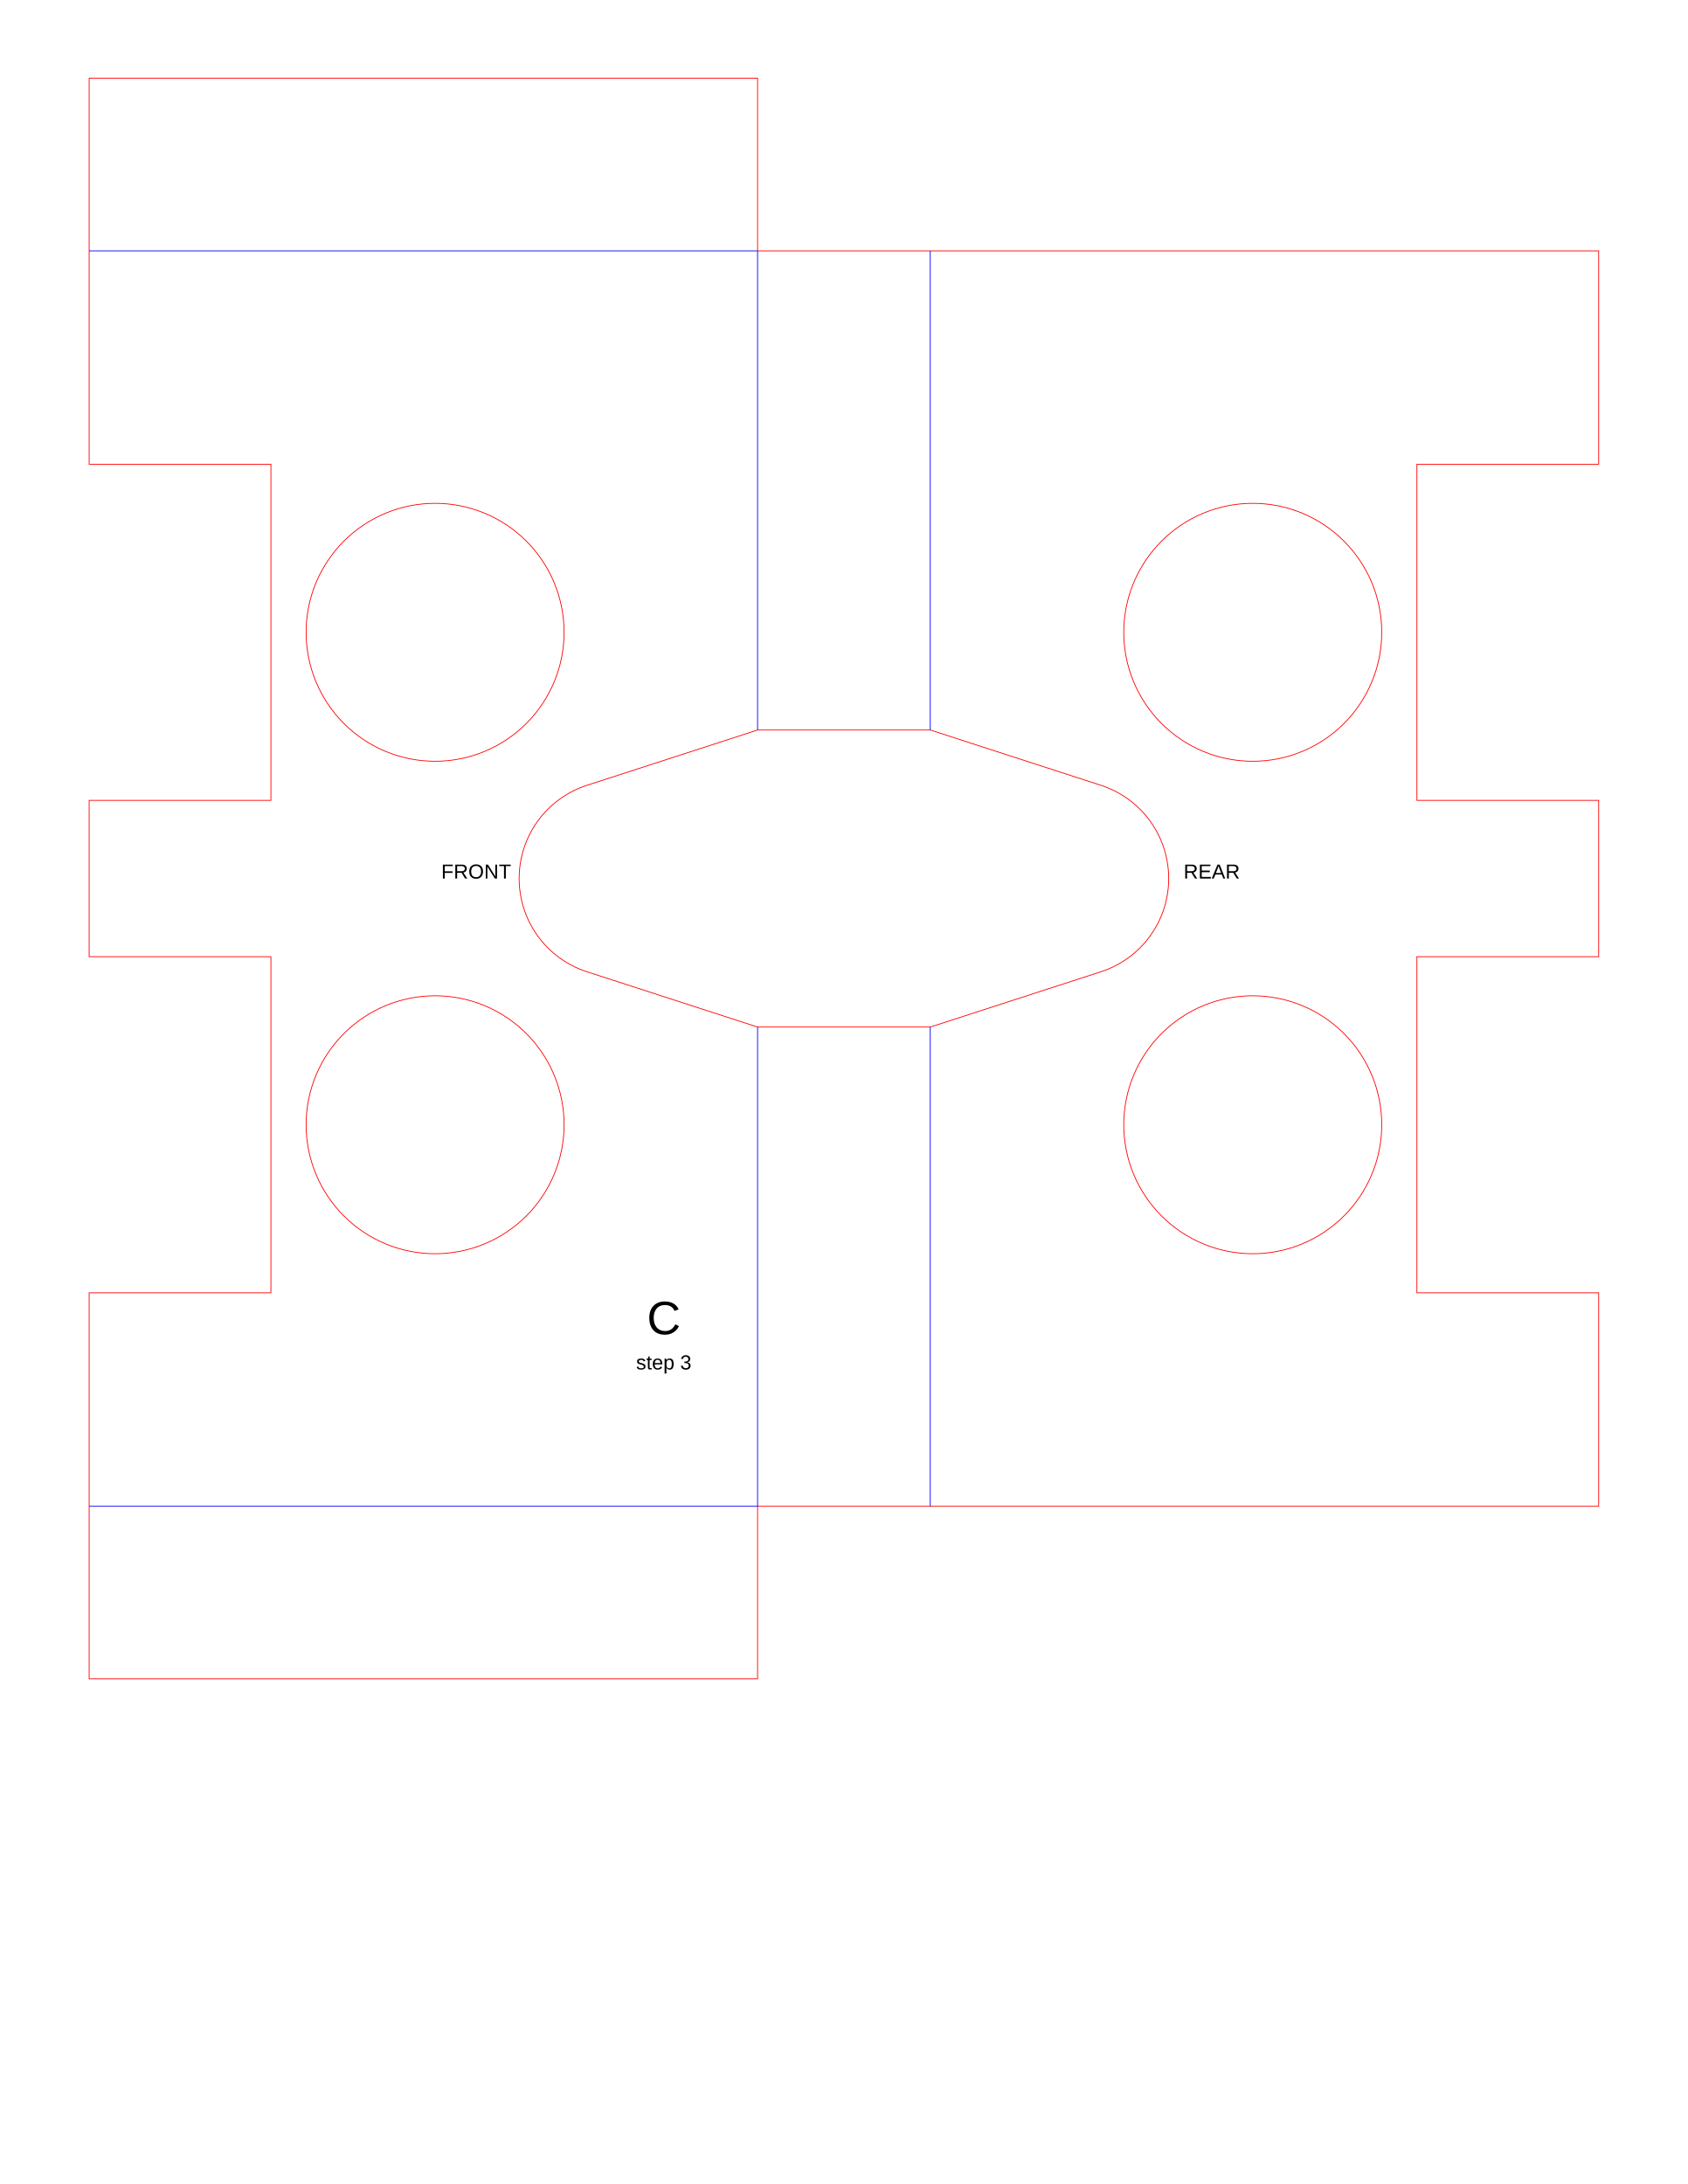
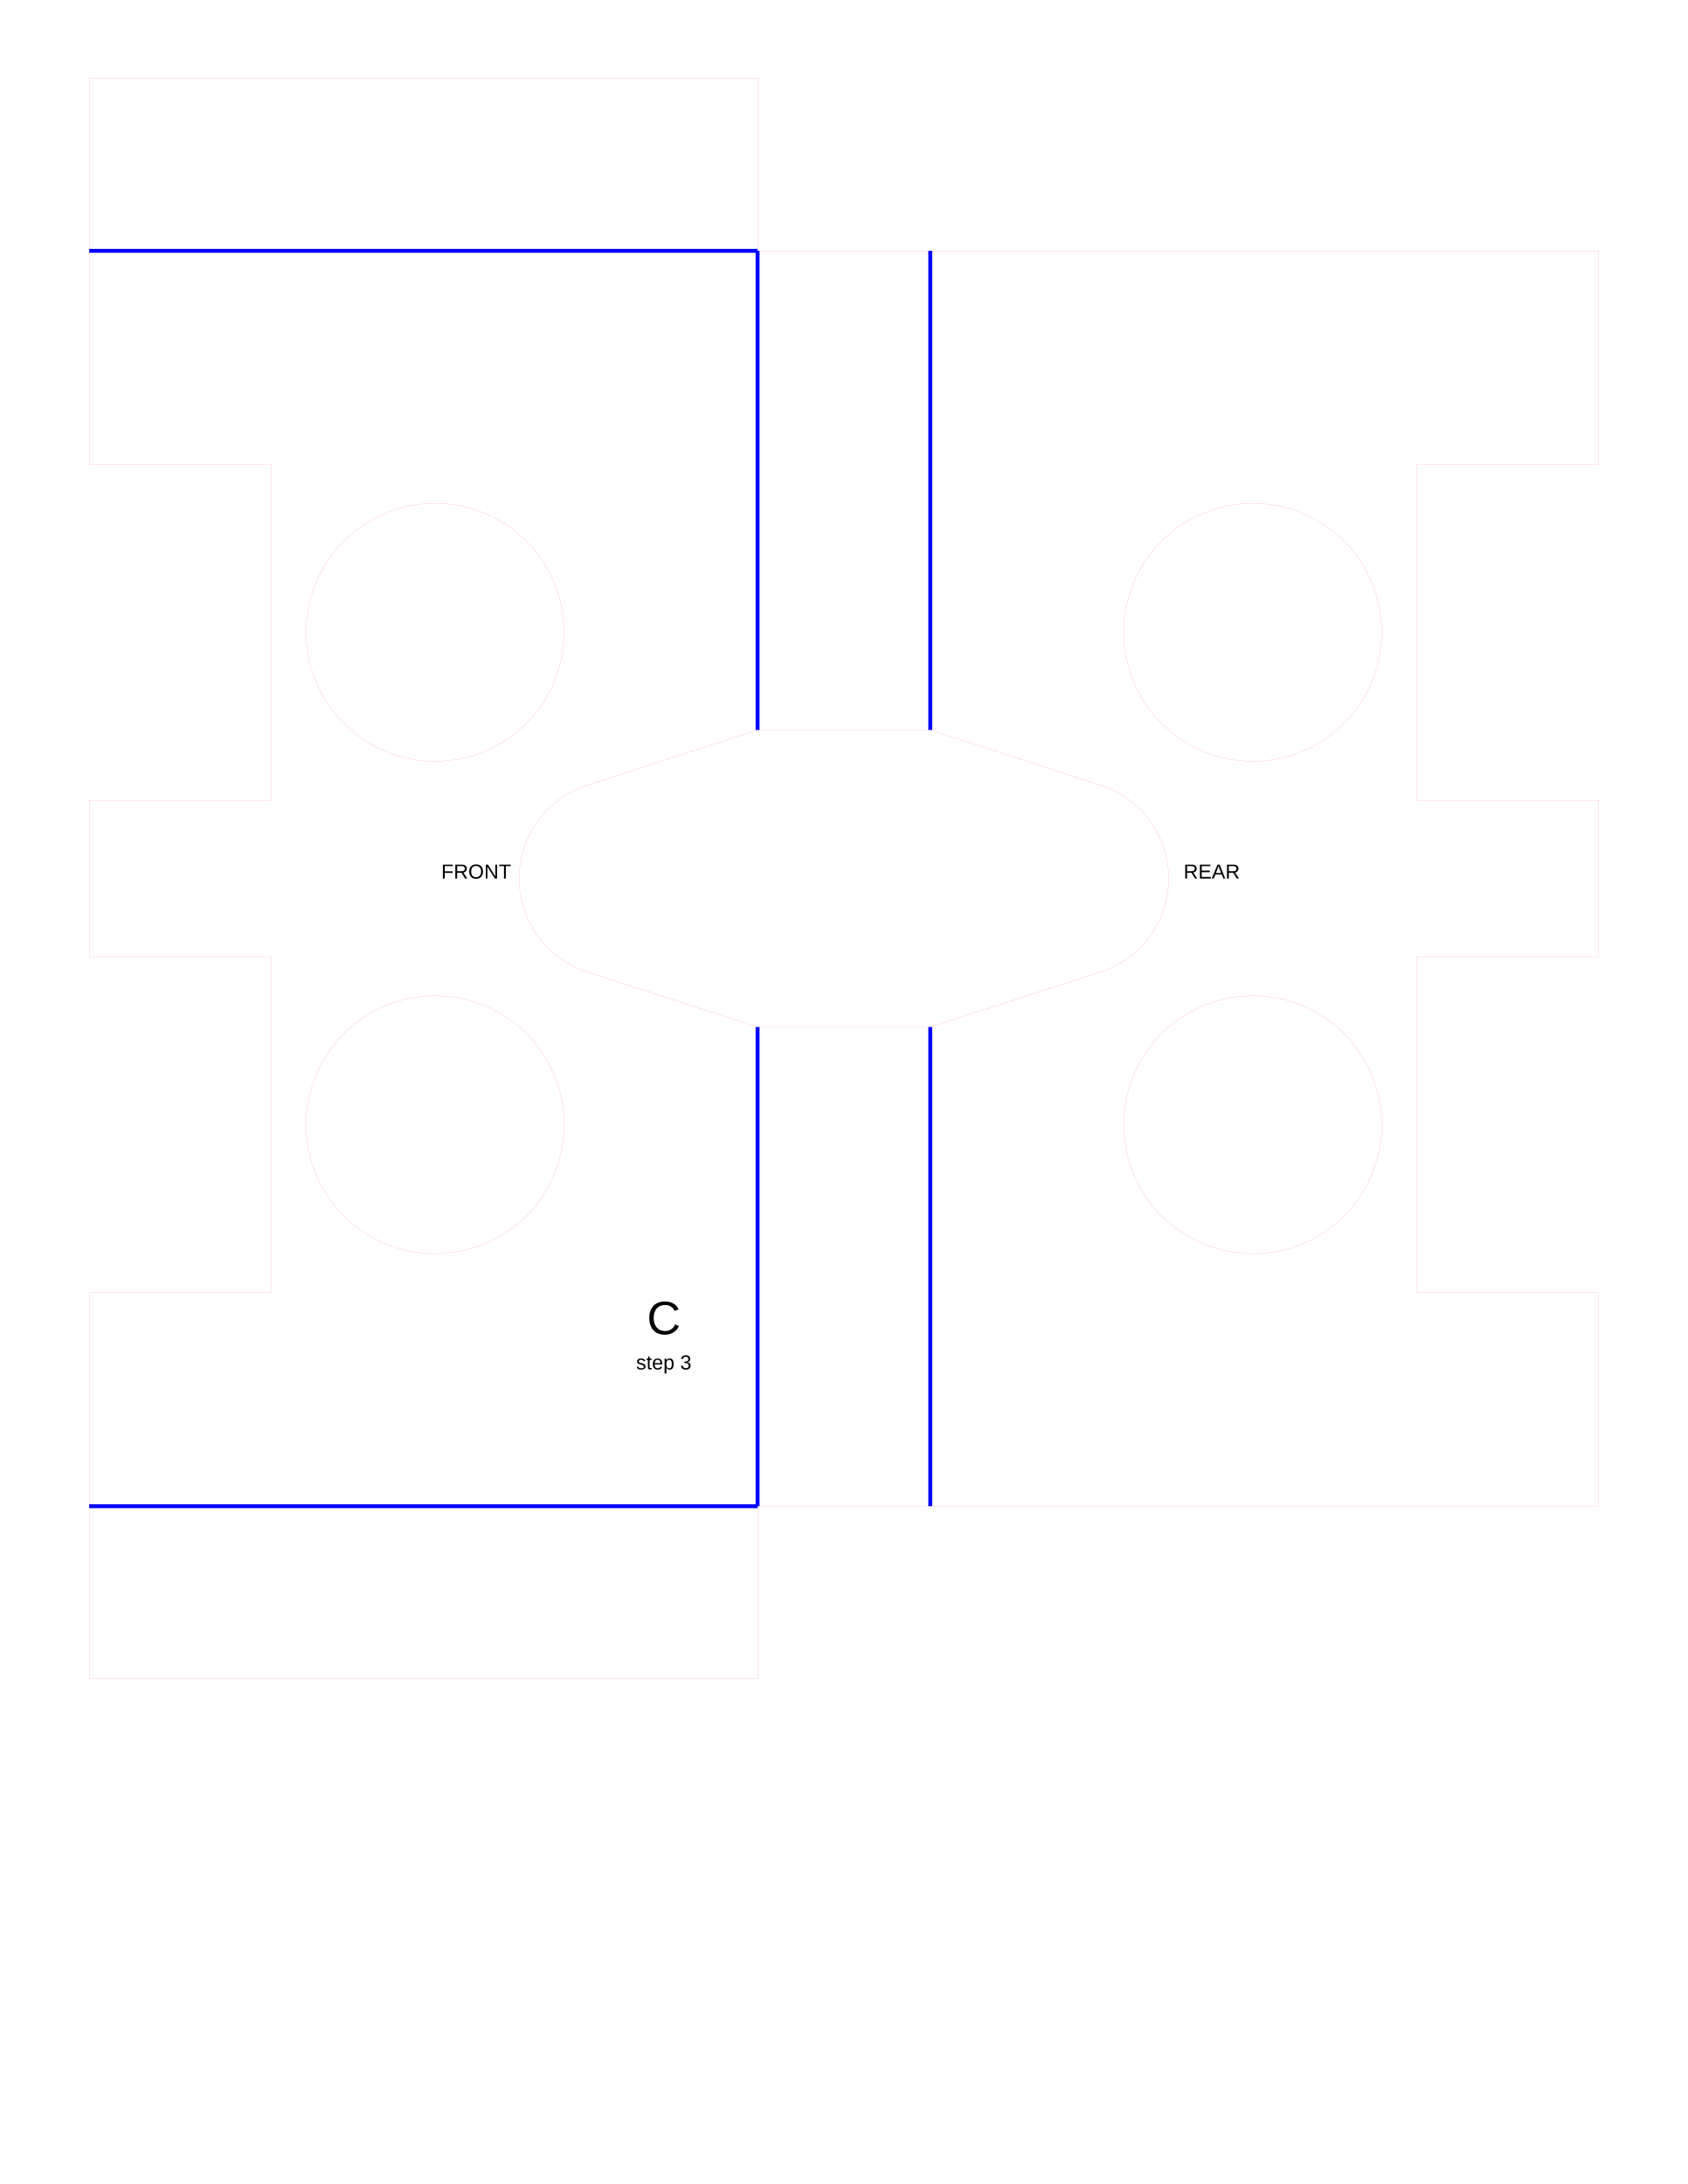
- <svg xmlns="http://www.w3.org/2000/svg" width="215.9mm" height="279.4mm" viewBox="0 0 215.9 279.4">
-   <path fill="none" stroke="#ff0000" stroke-width="0.1" d="M96.905,214.780 L11.405,214.780 L11.405,192.690 L11.405,165.390 L34.655,165.390 L34.655,122.390 L11.405,122.390 L11.405,102.390 L34.655,102.390 L34.655,59.390 L11.405,59.390 L11.405,32.090 L11.405,10.000 L96.905,10.000 L96.905,32.090 L204.495,32.090 L204.495,59.390 L181.245,59.390 L181.245,102.390 L204.495,102.390 L204.495,122.390 L181.245,122.390 L181.245,165.390 L204.495,165.390 L204.495,192.690 L96.905,192.690 L96.905,214.780 Z" />
-   <path fill="none" stroke="#ff0000" stroke-width="0.1" d="M96.905,93.390 L75.305,100.390 L74.720,100.583 L74.146,100.805 L73.583,101.054 L73.034,101.331 L72.498,101.634 L71.978,101.963 L71.475,102.318 L70.990,102.696 L70.524,103.098 L70.078,103.523 L69.653,103.969 L69.251,104.435 L68.873,104.920 L68.518,105.423 L68.189,105.943 L67.886,106.479 L67.609,107.028 L67.360,107.591 L67.138,108.165 L66.945,108.750 L66.781,109.343 L66.646,109.944 L66.541,110.550 L66.465,111.161 L66.420,111.775 L66.405,112.390 L66.420,113.005 L66.465,113.619 L66.541,114.230 L66.646,114.836 L66.781,115.437 L66.945,116.030 L67.138,116.615 L67.360,117.189 L67.609,117.752 L67.886,118.301 L68.189,118.837 L68.518,119.357 L68.873,119.860 L69.251,120.345 L69.653,120.811 L70.078,121.257 L70.524,121.682 L70.990,122.084 L71.475,122.462 L71.978,122.817 L72.498,123.146 L73.034,123.449 L73.583,123.726 L74.146,123.975 L74.720,124.197 L75.305,124.390 L96.905,131.390 L97.905,131.390 L117.995,131.390 L118.995,131.390 L140.595,124.390 L141.180,124.197 L141.754,123.975 L142.317,123.726 L142.866,123.449 L143.402,123.146 L143.922,122.817 L144.425,122.462 L144.910,122.084 L145.376,121.682 L145.822,121.257 L146.247,120.811 L146.649,120.345 L147.027,119.860 L147.382,119.357 L147.711,118.837 L148.014,118.301 L148.291,117.752 L148.540,117.189 L148.762,116.615 L148.955,116.030 L149.119,115.437 L149.254,114.836 L149.359,114.230 L149.435,113.619 L149.480,113.005 L149.495,112.390 L149.480,111.775 L149.435,111.161 L149.359,110.550 L149.254,109.944 L149.119,109.343 L148.955,108.750 L148.762,108.165 L148.540,107.591 L148.291,107.028 L148.014,106.479 L147.711,105.943 L147.382,105.423 L147.027,104.920 L146.649,104.435 L146.247,103.969 L145.822,103.523 L145.376,103.098 L144.910,102.696 L144.425,102.318 L143.922,101.963 L143.402,101.634 L142.866,101.331 L142.317,101.054 L141.754,100.805 L141.180,100.583 L140.595,100.390 L118.995,93.390 L117.995,93.390 L97.905,93.390 L96.905,93.390 Z" />
-   <path fill="none" stroke="#ff0000" stroke-width="0.1" d="M54.845,127.410 L54.038,127.469 L53.234,127.569 L52.436,127.707 L51.646,127.884 L50.865,128.100 L50.096,128.355 L49.341,128.646 L48.600,128.974 L47.877,129.338 L47.172,129.737 L46.488,130.171 L45.826,130.637 L45.188,131.135 L44.574,131.664 L43.988,132.223 L43.429,132.809 L42.900,133.423 L42.402,134.061 L41.936,134.723 L41.502,135.407 L41.103,136.112 L40.739,136.835 L40.411,137.576 L40.120,138.331 L39.865,139.100 L39.649,139.881 L39.472,140.671 L39.334,141.469 L39.234,142.273 L39.175,143.080 L39.155,143.890 L39.175,144.700 L39.234,145.507 L39.334,146.311 L39.472,147.109 L39.649,147.899 L39.865,148.680 L40.120,149.449 L40.411,150.204 L40.739,150.945 L41.103,151.668 L41.502,152.373 L41.936,153.057 L42.402,153.719 L42.900,154.357 L43.429,154.971 L43.988,155.557 L44.574,156.116 L45.188,156.645 L45.826,157.143 L46.488,157.609 L47.172,158.043 L47.877,158.442 L48.600,158.806 L49.341,159.134 L50.096,159.425 L50.865,159.680 L51.646,159.896 L52.436,160.073 L53.234,160.211 L54.038,160.311 L54.845,160.370 L55.655,160.390 L56.465,160.370 L57.272,160.311 L58.076,160.211 L58.874,160.073 L59.664,159.896 L60.445,159.680 L61.214,159.425 L61.969,159.134 L62.710,158.806 L63.433,158.442 L64.138,158.043 L64.822,157.609 L65.484,157.143 L66.122,156.645 L66.736,156.116 L67.322,155.557 L67.881,154.971 L68.410,154.357 L68.908,153.719 L69.374,153.057 L69.808,152.373 L70.207,151.668 L70.571,150.945 L70.899,150.204 L71.190,149.449 L71.445,148.680 L71.661,147.899 L71.838,147.109 L71.976,146.311 L72.076,145.507 L72.135,144.700 L72.155,143.890 L72.135,143.080 L72.076,142.273 L71.976,141.469 L71.838,140.671 L71.661,139.881 L71.445,139.100 L71.190,138.331 L70.899,137.576 L70.571,136.835 L70.207,136.112 L69.808,135.407 L69.374,134.723 L68.908,134.061 L68.410,133.423 L67.881,132.809 L67.322,132.223 L66.736,131.664 L66.122,131.135 L65.484,130.637 L64.822,130.171 L64.138,129.737 L63.433,129.338 L62.710,128.974 L61.969,128.646 L61.214,128.355 L60.445,128.100 L59.664,127.884 L58.874,127.707 L58.076,127.569 L57.272,127.469 L56.465,127.410 L55.655,127.390 L54.845,127.410 Z" />
-   <path fill="none" stroke="#ff0000" stroke-width="0.1" d="M54.845,64.410 L54.038,64.469 L53.234,64.569 L52.436,64.707 L51.646,64.884 L50.865,65.100 L50.096,65.355 L49.341,65.646 L48.600,65.974 L47.877,66.338 L47.172,66.737 L46.488,67.171 L45.826,67.637 L45.188,68.135 L44.574,68.664 L43.988,69.223 L43.429,69.809 L42.900,70.423 L42.402,71.061 L41.936,71.723 L41.502,72.407 L41.103,73.112 L40.739,73.835 L40.411,74.576 L40.120,75.331 L39.865,76.100 L39.649,76.881 L39.472,77.671 L39.334,78.469 L39.234,79.273 L39.175,80.080 L39.155,80.890 L39.175,81.700 L39.234,82.507 L39.334,83.311 L39.472,84.109 L39.649,84.899 L39.865,85.680 L40.120,86.449 L40.411,87.204 L40.739,87.945 L41.103,88.668 L41.502,89.373 L41.936,90.057 L42.402,90.719 L42.900,91.357 L43.429,91.971 L43.988,92.557 L44.574,93.116 L45.188,93.645 L45.826,94.143 L46.488,94.609 L47.172,95.043 L47.877,95.442 L48.600,95.806 L49.341,96.134 L50.096,96.425 L50.865,96.680 L51.646,96.896 L52.436,97.073 L53.234,97.211 L54.038,97.311 L54.845,97.370 L55.655,97.390 L56.465,97.370 L57.272,97.311 L58.076,97.211 L58.874,97.073 L59.664,96.896 L60.445,96.680 L61.214,96.425 L61.969,96.134 L62.710,95.806 L63.433,95.442 L64.138,95.043 L64.822,94.609 L65.484,94.143 L66.122,93.645 L66.736,93.116 L67.322,92.557 L67.881,91.971 L68.410,91.357 L68.908,90.719 L69.374,90.057 L69.808,89.373 L70.207,88.668 L70.571,87.945 L70.899,87.204 L71.190,86.449 L71.445,85.680 L71.661,84.899 L71.838,84.109 L71.976,83.311 L72.076,82.507 L72.135,81.700 L72.155,80.890 L72.135,80.080 L72.076,79.273 L71.976,78.469 L71.838,77.671 L71.661,76.881 L71.445,76.100 L71.190,75.331 L70.899,74.576 L70.571,73.835 L70.207,73.112 L69.808,72.407 L69.374,71.723 L68.908,71.061 L68.410,70.423 L67.881,69.809 L67.322,69.223 L66.736,68.664 L66.122,68.135 L65.484,67.637 L64.822,67.171 L64.138,66.737 L63.433,66.338 L62.710,65.974 L61.969,65.646 L61.214,65.355 L60.445,65.100 L59.664,64.884 L58.874,64.707 L58.076,64.569 L57.272,64.469 L56.465,64.410 L55.655,64.390 L54.845,64.410 Z" />
-   <path fill="none" stroke="#ff0000" stroke-width="0.1" d="M157.026,127.707 L156.236,127.884 L155.455,128.100 L154.686,128.355 L153.931,128.646 L153.190,128.974 L152.467,129.338 L151.762,129.737 L151.078,130.171 L150.416,130.637 L149.778,131.135 L149.164,131.664 L148.578,132.223 L148.019,132.809 L147.490,133.423 L146.992,134.061 L146.526,134.723 L146.092,135.407 L145.693,136.112 L145.329,136.835 L145.001,137.576 L144.710,138.331 L144.455,139.100 L144.239,139.881 L144.062,140.671 L143.924,141.469 L143.824,142.273 L143.765,143.080 L143.745,143.890 L143.765,144.700 L143.824,145.507 L143.924,146.311 L144.062,147.109 L144.239,147.899 L144.455,148.680 L144.710,149.449 L145.001,150.204 L145.329,150.945 L145.693,151.668 L146.092,152.373 L146.526,153.057 L146.992,153.719 L147.490,154.357 L148.019,154.971 L148.578,155.557 L149.164,156.116 L149.778,156.645 L150.416,157.143 L151.078,157.609 L151.762,158.043 L152.467,158.442 L153.190,158.806 L153.931,159.134 L154.686,159.425 L155.455,159.680 L156.236,159.896 L157.026,160.073 L157.824,160.211 L158.628,160.311 L159.435,160.370 L160.245,160.390 L161.055,160.370 L161.862,160.311 L162.666,160.211 L163.464,160.073 L164.254,159.896 L165.035,159.680 L165.804,159.425 L166.559,159.134 L167.300,158.806 L168.023,158.442 L168.728,158.043 L169.412,157.609 L170.074,157.143 L170.712,156.645 L171.326,156.116 L171.912,155.557 L172.471,154.971 L173.000,154.357 L173.498,153.719 L173.964,153.057 L174.398,152.373 L174.797,151.668 L175.161,150.945 L175.489,150.204 L175.780,149.449 L176.035,148.680 L176.251,147.899 L176.428,147.109 L176.566,146.311 L176.666,145.507 L176.725,144.700 L176.745,143.890 L176.725,143.080 L176.666,142.273 L176.566,141.469 L176.428,140.671 L176.251,139.881 L176.035,139.100 L175.780,138.331 L175.489,137.576 L175.161,136.835 L174.797,136.112 L174.398,135.407 L173.964,134.723 L173.498,134.061 L173.000,133.423 L172.471,132.809 L171.912,132.223 L171.326,131.664 L170.712,131.135 L170.074,130.637 L169.412,130.171 L168.728,129.737 L168.023,129.338 L167.300,128.974 L166.559,128.646 L165.804,128.355 L165.035,128.100 L164.254,127.884 L163.464,127.707 L162.666,127.569 L161.862,127.469 L161.055,127.410 L160.245,127.390 L159.435,127.410 L158.628,127.469 L157.824,127.569 L157.026,127.707 Z" />
-   <path fill="none" stroke="#ff0000" stroke-width="0.1" d="M157.026,64.707 L156.236,64.884 L155.455,65.100 L154.686,65.355 L153.931,65.646 L153.190,65.974 L152.467,66.338 L151.762,66.737 L151.078,67.171 L150.416,67.637 L149.778,68.135 L149.164,68.664 L148.578,69.223 L148.019,69.809 L147.490,70.423 L146.992,71.061 L146.526,71.723 L146.092,72.407 L145.693,73.112 L145.329,73.835 L145.001,74.576 L144.710,75.331 L144.455,76.100 L144.239,76.881 L144.062,77.671 L143.924,78.469 L143.824,79.273 L143.765,80.080 L143.745,80.890 L143.765,81.700 L143.824,82.507 L143.924,83.311 L144.062,84.109 L144.239,84.899 L144.455,85.680 L144.710,86.449 L145.001,87.204 L145.329,87.945 L145.693,88.668 L146.092,89.373 L146.526,90.057 L146.992,90.719 L147.490,91.357 L148.019,91.971 L148.578,92.557 L149.164,93.116 L149.778,93.645 L150.416,94.143 L151.078,94.609 L151.762,95.043 L152.467,95.442 L153.190,95.806 L153.931,96.134 L154.686,96.425 L155.455,96.680 L156.236,96.896 L157.026,97.073 L157.824,97.211 L158.628,97.311 L159.435,97.370 L160.245,97.390 L161.055,97.370 L161.862,97.311 L162.666,97.211 L163.464,97.073 L164.254,96.896 L165.035,96.680 L165.804,96.425 L166.559,96.134 L167.300,95.806 L168.023,95.442 L168.728,95.043 L169.412,94.609 L170.074,94.143 L170.712,93.645 L171.326,93.116 L171.912,92.557 L172.471,91.971 L173.000,91.357 L173.498,90.719 L173.964,90.057 L174.398,89.373 L174.797,88.668 L175.161,87.945 L175.489,87.204 L175.780,86.449 L176.035,85.680 L176.251,84.899 L176.428,84.109 L176.566,83.311 L176.666,82.507 L176.725,81.700 L176.745,80.890 L176.725,80.080 L176.666,79.273 L176.566,78.469 L176.428,77.671 L176.251,76.881 L176.035,76.100 L175.780,75.331 L175.489,74.576 L175.161,73.835 L174.797,73.112 L174.398,72.407 L173.964,71.723 L173.498,71.061 L173.000,70.423 L172.471,69.809 L171.912,69.223 L171.326,68.664 L170.712,68.135 L170.074,67.637 L169.412,67.171 L168.728,66.737 L168.023,66.338 L167.300,65.974 L166.559,65.646 L165.804,65.355 L165.035,65.100 L164.254,64.884 L163.464,64.707 L162.666,64.569 L161.862,64.469 L161.055,64.410 L160.245,64.390 L159.435,64.410 L158.628,64.469 L157.824,64.569 L157.026,64.707 Z" />
-   <path fill="none" stroke="#0000ff" stroke-width="0.1" d="M96.905,192.690 L96.905,131.390" />
-   <path fill="none" stroke="#0000ff" stroke-width="0.1" d="M96.905,93.390 L96.905,32.090" />
-   <path fill="none" stroke="#0000ff" stroke-width="0.1" d="M118.995,192.690 L118.995,131.390" />
-   <path fill="none" stroke="#0000ff" stroke-width="0.1" d="M118.995,93.390 L118.995,32.090" />
-   <path fill="none" stroke="#0000ff" stroke-width="0.1" d="M96.905,192.690 L11.405,192.690" />
-   <path fill="none" stroke="#0000ff" stroke-width="0.1" d="M96.905,32.090 L11.405,32.090" />
+ <svg xmlns="http://www.w3.org/2000/svg" version="1.1" width="215.9mm" height="279.4mm" viewBox="0 0 215.9 279.4">
+   <path fill="none" stroke="#ff0000" stroke-width="0.01" d="M96.905,214.780 L11.405,214.780 L11.405,192.690 L11.405,165.390 L34.655,165.390 L34.655,122.390 L11.405,122.390 L11.405,102.390 L34.655,102.390 L34.655,59.390 L11.405,59.390 L11.405,32.090 L11.405,10.000 L96.905,10.000 L96.905,32.090 L204.495,32.090 L204.495,59.390 L181.245,59.390 L181.245,102.390 L204.495,102.390 L204.495,122.390 L181.245,122.390 L181.245,165.390 L204.495,165.390 L204.495,192.690 L96.905,192.690 L96.905,214.780 Z" />
+   <path fill="none" stroke="#ff0000" stroke-width="0.01" d="M96.905,93.390 L75.305,100.390 L74.720,100.583 L74.146,100.805 L73.583,101.054 L73.034,101.331 L72.498,101.634 L71.978,101.963 L71.475,102.318 L70.990,102.696 L70.524,103.098 L70.078,103.523 L69.653,103.969 L69.251,104.435 L68.873,104.920 L68.518,105.423 L68.189,105.943 L67.886,106.479 L67.609,107.028 L67.360,107.591 L67.138,108.165 L66.945,108.750 L66.781,109.343 L66.646,109.944 L66.541,110.550 L66.465,111.161 L66.420,111.775 L66.405,112.390 L66.420,113.005 L66.465,113.619 L66.541,114.230 L66.646,114.836 L66.781,115.437 L66.945,116.030 L67.138,116.615 L67.360,117.189 L67.609,117.752 L67.886,118.301 L68.189,118.837 L68.518,119.357 L68.873,119.860 L69.251,120.345 L69.653,120.811 L70.078,121.257 L70.524,121.682 L70.990,122.084 L71.475,122.462 L71.978,122.817 L72.498,123.146 L73.034,123.449 L73.583,123.726 L74.146,123.975 L74.720,124.197 L75.305,124.390 L96.905,131.390 L97.905,131.390 L117.995,131.390 L118.995,131.390 L140.595,124.390 L141.180,124.197 L141.754,123.975 L142.317,123.726 L142.866,123.449 L143.402,123.146 L143.922,122.817 L144.425,122.462 L144.910,122.084 L145.376,121.682 L145.822,121.257 L146.247,120.811 L146.649,120.345 L147.027,119.860 L147.382,119.357 L147.711,118.837 L148.014,118.301 L148.291,117.752 L148.540,117.189 L148.762,116.615 L148.955,116.030 L149.119,115.437 L149.254,114.836 L149.359,114.230 L149.435,113.619 L149.480,113.005 L149.495,112.390 L149.480,111.775 L149.435,111.161 L149.359,110.550 L149.254,109.944 L149.119,109.343 L148.955,108.750 L148.762,108.165 L148.540,107.591 L148.291,107.028 L148.014,106.479 L147.711,105.943 L147.382,105.423 L147.027,104.920 L146.649,104.435 L146.247,103.969 L145.822,103.523 L145.376,103.098 L144.910,102.696 L144.425,102.318 L143.922,101.963 L143.402,101.634 L142.866,101.331 L142.317,101.054 L141.754,100.805 L141.180,100.583 L140.595,100.390 L118.995,93.390 L117.995,93.390 L97.905,93.390 L96.905,93.390 Z" />
+   <path fill="none" stroke="#ff0000" stroke-width="0.01" d="M54.845,127.410 L54.038,127.469 L53.234,127.569 L52.436,127.707 L51.646,127.884 L50.865,128.100 L50.096,128.355 L49.341,128.646 L48.600,128.974 L47.877,129.338 L47.172,129.737 L46.488,130.171 L45.826,130.637 L45.188,131.135 L44.574,131.664 L43.988,132.223 L43.429,132.809 L42.900,133.423 L42.402,134.061 L41.936,134.723 L41.502,135.407 L41.103,136.112 L40.739,136.835 L40.411,137.576 L40.120,138.331 L39.865,139.100 L39.649,139.881 L39.472,140.671 L39.334,141.469 L39.234,142.273 L39.175,143.080 L39.155,143.890 L39.175,144.700 L39.234,145.507 L39.334,146.311 L39.472,147.109 L39.649,147.899 L39.865,148.680 L40.120,149.449 L40.411,150.204 L40.739,150.945 L41.103,151.668 L41.502,152.373 L41.936,153.057 L42.402,153.719 L42.900,154.357 L43.429,154.971 L43.988,155.557 L44.574,156.116 L45.188,156.645 L45.826,157.143 L46.488,157.609 L47.172,158.043 L47.877,158.442 L48.600,158.806 L49.341,159.134 L50.096,159.425 L50.865,159.680 L51.646,159.896 L52.436,160.073 L53.234,160.211 L54.038,160.311 L54.845,160.370 L55.655,160.390 L56.465,160.370 L57.272,160.311 L58.076,160.211 L58.874,160.073 L59.664,159.896 L60.445,159.680 L61.214,159.425 L61.969,159.134 L62.710,158.806 L63.433,158.442 L64.138,158.043 L64.822,157.609 L65.484,157.143 L66.122,156.645 L66.736,156.116 L67.322,155.557 L67.881,154.971 L68.410,154.357 L68.908,153.719 L69.374,153.057 L69.808,152.373 L70.207,151.668 L70.571,150.945 L70.899,150.204 L71.190,149.449 L71.445,148.680 L71.661,147.899 L71.838,147.109 L71.976,146.311 L72.076,145.507 L72.135,144.700 L72.155,143.890 L72.135,143.080 L72.076,142.273 L71.976,141.469 L71.838,140.671 L71.661,139.881 L71.445,139.100 L71.190,138.331 L70.899,137.576 L70.571,136.835 L70.207,136.112 L69.808,135.407 L69.374,134.723 L68.908,134.061 L68.410,133.423 L67.881,132.809 L67.322,132.223 L66.736,131.664 L66.122,131.135 L65.484,130.637 L64.822,130.171 L64.138,129.737 L63.433,129.338 L62.710,128.974 L61.969,128.646 L61.214,128.355 L60.445,128.100 L59.664,127.884 L58.874,127.707 L58.076,127.569 L57.272,127.469 L56.465,127.410 L55.655,127.390 L54.845,127.410 Z" />
+   <path fill="none" stroke="#ff0000" stroke-width="0.01" d="M54.845,64.410 L54.038,64.469 L53.234,64.569 L52.436,64.707 L51.646,64.884 L50.865,65.100 L50.096,65.355 L49.341,65.646 L48.600,65.974 L47.877,66.338 L47.172,66.737 L46.488,67.171 L45.826,67.637 L45.188,68.135 L44.574,68.664 L43.988,69.223 L43.429,69.809 L42.900,70.423 L42.402,71.061 L41.936,71.723 L41.502,72.407 L41.103,73.112 L40.739,73.835 L40.411,74.576 L40.120,75.331 L39.865,76.100 L39.649,76.881 L39.472,77.671 L39.334,78.469 L39.234,79.273 L39.175,80.080 L39.155,80.890 L39.175,81.700 L39.234,82.507 L39.334,83.311 L39.472,84.109 L39.649,84.899 L39.865,85.680 L40.120,86.449 L40.411,87.204 L40.739,87.945 L41.103,88.668 L41.502,89.373 L41.936,90.057 L42.402,90.719 L42.900,91.357 L43.429,91.971 L43.988,92.557 L44.574,93.116 L45.188,93.645 L45.826,94.143 L46.488,94.609 L47.172,95.043 L47.877,95.442 L48.600,95.806 L49.341,96.134 L50.096,96.425 L50.865,96.680 L51.646,96.896 L52.436,97.073 L53.234,97.211 L54.038,97.311 L54.845,97.370 L55.655,97.390 L56.465,97.370 L57.272,97.311 L58.076,97.211 L58.874,97.073 L59.664,96.896 L60.445,96.680 L61.214,96.425 L61.969,96.134 L62.710,95.806 L63.433,95.442 L64.138,95.043 L64.822,94.609 L65.484,94.143 L66.122,93.645 L66.736,93.116 L67.322,92.557 L67.881,91.971 L68.410,91.357 L68.908,90.719 L69.374,90.057 L69.808,89.373 L70.207,88.668 L70.571,87.945 L70.899,87.204 L71.190,86.449 L71.445,85.680 L71.661,84.899 L71.838,84.109 L71.976,83.311 L72.076,82.507 L72.135,81.700 L72.155,80.890 L72.135,80.080 L72.076,79.273 L71.976,78.469 L71.838,77.671 L71.661,76.881 L71.445,76.100 L71.190,75.331 L70.899,74.576 L70.571,73.835 L70.207,73.112 L69.808,72.407 L69.374,71.723 L68.908,71.061 L68.410,70.423 L67.881,69.809 L67.322,69.223 L66.736,68.664 L66.122,68.135 L65.484,67.637 L64.822,67.171 L64.138,66.737 L63.433,66.338 L62.710,65.974 L61.969,65.646 L61.214,65.355 L60.445,65.100 L59.664,64.884 L58.874,64.707 L58.076,64.569 L57.272,64.469 L56.465,64.410 L55.655,64.390 L54.845,64.410 Z" />
+   <path fill="none" stroke="#ff0000" stroke-width="0.01" d="M157.026,127.707 L156.236,127.884 L155.455,128.100 L154.686,128.355 L153.931,128.646 L153.190,128.974 L152.467,129.338 L151.762,129.737 L151.078,130.171 L150.416,130.637 L149.778,131.135 L149.164,131.664 L148.578,132.223 L148.019,132.809 L147.490,133.423 L146.992,134.061 L146.526,134.723 L146.092,135.407 L145.693,136.112 L145.329,136.835 L145.001,137.576 L144.710,138.331 L144.455,139.100 L144.239,139.881 L144.062,140.671 L143.924,141.469 L143.824,142.273 L143.765,143.080 L143.745,143.890 L143.765,144.700 L143.824,145.507 L143.924,146.311 L144.062,147.109 L144.239,147.899 L144.455,148.680 L144.710,149.449 L145.001,150.204 L145.329,150.945 L145.693,151.668 L146.092,152.373 L146.526,153.057 L146.992,153.719 L147.490,154.357 L148.019,154.971 L148.578,155.557 L149.164,156.116 L149.778,156.645 L150.416,157.143 L151.078,157.609 L151.762,158.043 L152.467,158.442 L153.190,158.806 L153.931,159.134 L154.686,159.425 L155.455,159.680 L156.236,159.896 L157.026,160.073 L157.824,160.211 L158.628,160.311 L159.435,160.370 L160.245,160.390 L161.055,160.370 L161.862,160.311 L162.666,160.211 L163.464,160.073 L164.254,159.896 L165.035,159.680 L165.804,159.425 L166.559,159.134 L167.300,158.806 L168.023,158.442 L168.728,158.043 L169.412,157.609 L170.074,157.143 L170.712,156.645 L171.326,156.116 L171.912,155.557 L172.471,154.971 L173.000,154.357 L173.498,153.719 L173.964,153.057 L174.398,152.373 L174.797,151.668 L175.161,150.945 L175.489,150.204 L175.780,149.449 L176.035,148.680 L176.251,147.899 L176.428,147.109 L176.566,146.311 L176.666,145.507 L176.725,144.700 L176.745,143.890 L176.725,143.080 L176.666,142.273 L176.566,141.469 L176.428,140.671 L176.251,139.881 L176.035,139.100 L175.780,138.331 L175.489,137.576 L175.161,136.835 L174.797,136.112 L174.398,135.407 L173.964,134.723 L173.498,134.061 L173.000,133.423 L172.471,132.809 L171.912,132.223 L171.326,131.664 L170.712,131.135 L170.074,130.637 L169.412,130.171 L168.728,129.737 L168.023,129.338 L167.300,128.974 L166.559,128.646 L165.804,128.355 L165.035,128.100 L164.254,127.884 L163.464,127.707 L162.666,127.569 L161.862,127.469 L161.055,127.410 L160.245,127.390 L159.435,127.410 L158.628,127.469 L157.824,127.569 L157.026,127.707 Z" />
+   <path fill="none" stroke="#ff0000" stroke-width="0.01" d="M157.026,64.707 L156.236,64.884 L155.455,65.100 L154.686,65.355 L153.931,65.646 L153.190,65.974 L152.467,66.338 L151.762,66.737 L151.078,67.171 L150.416,67.637 L149.778,68.135 L149.164,68.664 L148.578,69.223 L148.019,69.809 L147.490,70.423 L146.992,71.061 L146.526,71.723 L146.092,72.407 L145.693,73.112 L145.329,73.835 L145.001,74.576 L144.710,75.331 L144.455,76.100 L144.239,76.881 L144.062,77.671 L143.924,78.469 L143.824,79.273 L143.765,80.080 L143.745,80.890 L143.765,81.700 L143.824,82.507 L143.924,83.311 L144.062,84.109 L144.239,84.899 L144.455,85.680 L144.710,86.449 L145.001,87.204 L145.329,87.945 L145.693,88.668 L146.092,89.373 L146.526,90.057 L146.992,90.719 L147.490,91.357 L148.019,91.971 L148.578,92.557 L149.164,93.116 L149.778,93.645 L150.416,94.143 L151.078,94.609 L151.762,95.043 L152.467,95.442 L153.190,95.806 L153.931,96.134 L154.686,96.425 L155.455,96.680 L156.236,96.896 L157.026,97.073 L157.824,97.211 L158.628,97.311 L159.435,97.370 L160.245,97.390 L161.055,97.370 L161.862,97.311 L162.666,97.211 L163.464,97.073 L164.254,96.896 L165.035,96.680 L165.804,96.425 L166.559,96.134 L167.300,95.806 L168.023,95.442 L168.728,95.043 L169.412,94.609 L170.074,94.143 L170.712,93.645 L171.326,93.116 L171.912,92.557 L172.471,91.971 L173.000,91.357 L173.498,90.719 L173.964,90.057 L174.398,89.373 L174.797,88.668 L175.161,87.945 L175.489,87.204 L175.780,86.449 L176.035,85.680 L176.251,84.899 L176.428,84.109 L176.566,83.311 L176.666,82.507 L176.725,81.700 L176.745,80.890 L176.725,80.080 L176.666,79.273 L176.566,78.469 L176.428,77.671 L176.251,76.881 L176.035,76.100 L175.780,75.331 L175.489,74.576 L175.161,73.835 L174.797,73.112 L174.398,72.407 L173.964,71.723 L173.498,71.061 L173.000,70.423 L172.471,69.809 L171.912,69.223 L171.326,68.664 L170.712,68.135 L170.074,67.637 L169.412,67.171 L168.728,66.737 L168.023,66.338 L167.300,65.974 L166.559,65.646 L165.804,65.355 L165.035,65.100 L164.254,64.884 L163.464,64.707 L162.666,64.569 L161.862,64.469 L161.055,64.410 L160.245,64.390 L159.435,64.410 L158.628,64.469 L157.824,64.569 L157.026,64.707 Z" />
+   <path fill="none" stroke="#0000ff" stroke-width="0.5" d="M96.905,192.690 L96.905,131.390" />
+   <path fill="none" stroke="#0000ff" stroke-width="0.5" d="M96.905,93.390 L96.905,32.090" />
+   <path fill="none" stroke="#0000ff" stroke-width="0.5" d="M118.995,192.690 L118.995,131.390" />
+   <path fill="none" stroke="#0000ff" stroke-width="0.5" d="M118.995,93.390 L118.995,32.090" />
+   <path fill="none" stroke="#0000ff" stroke-width="0.5" d="M96.905,192.690 L11.405,192.690" />
+   <path fill="none" stroke="#0000ff" stroke-width="0.5" d="M96.905,32.090 L11.405,32.090" />
  <text x="84.91" y="170.69" font-size="6" text-anchor="middle" fill="#000000" font-family="Arial, DejaVu Sans, sans-serif">C</text>
  <text x="84.91" y="175.19" font-size="2.6" text-anchor="middle" fill="#000000" font-family="Arial, DejaVu Sans, sans-serif">step 3</text>
  <text x="60.91" y="112.39" font-size="2.6" text-anchor="middle" fill="#000000" font-family="Arial, DejaVu Sans, sans-serif">FRONT</text>
  <text x="155.00" y="112.39" font-size="2.6" text-anchor="middle" fill="#000000" font-family="Arial, DejaVu Sans, sans-serif">REAR</text>
</svg>
